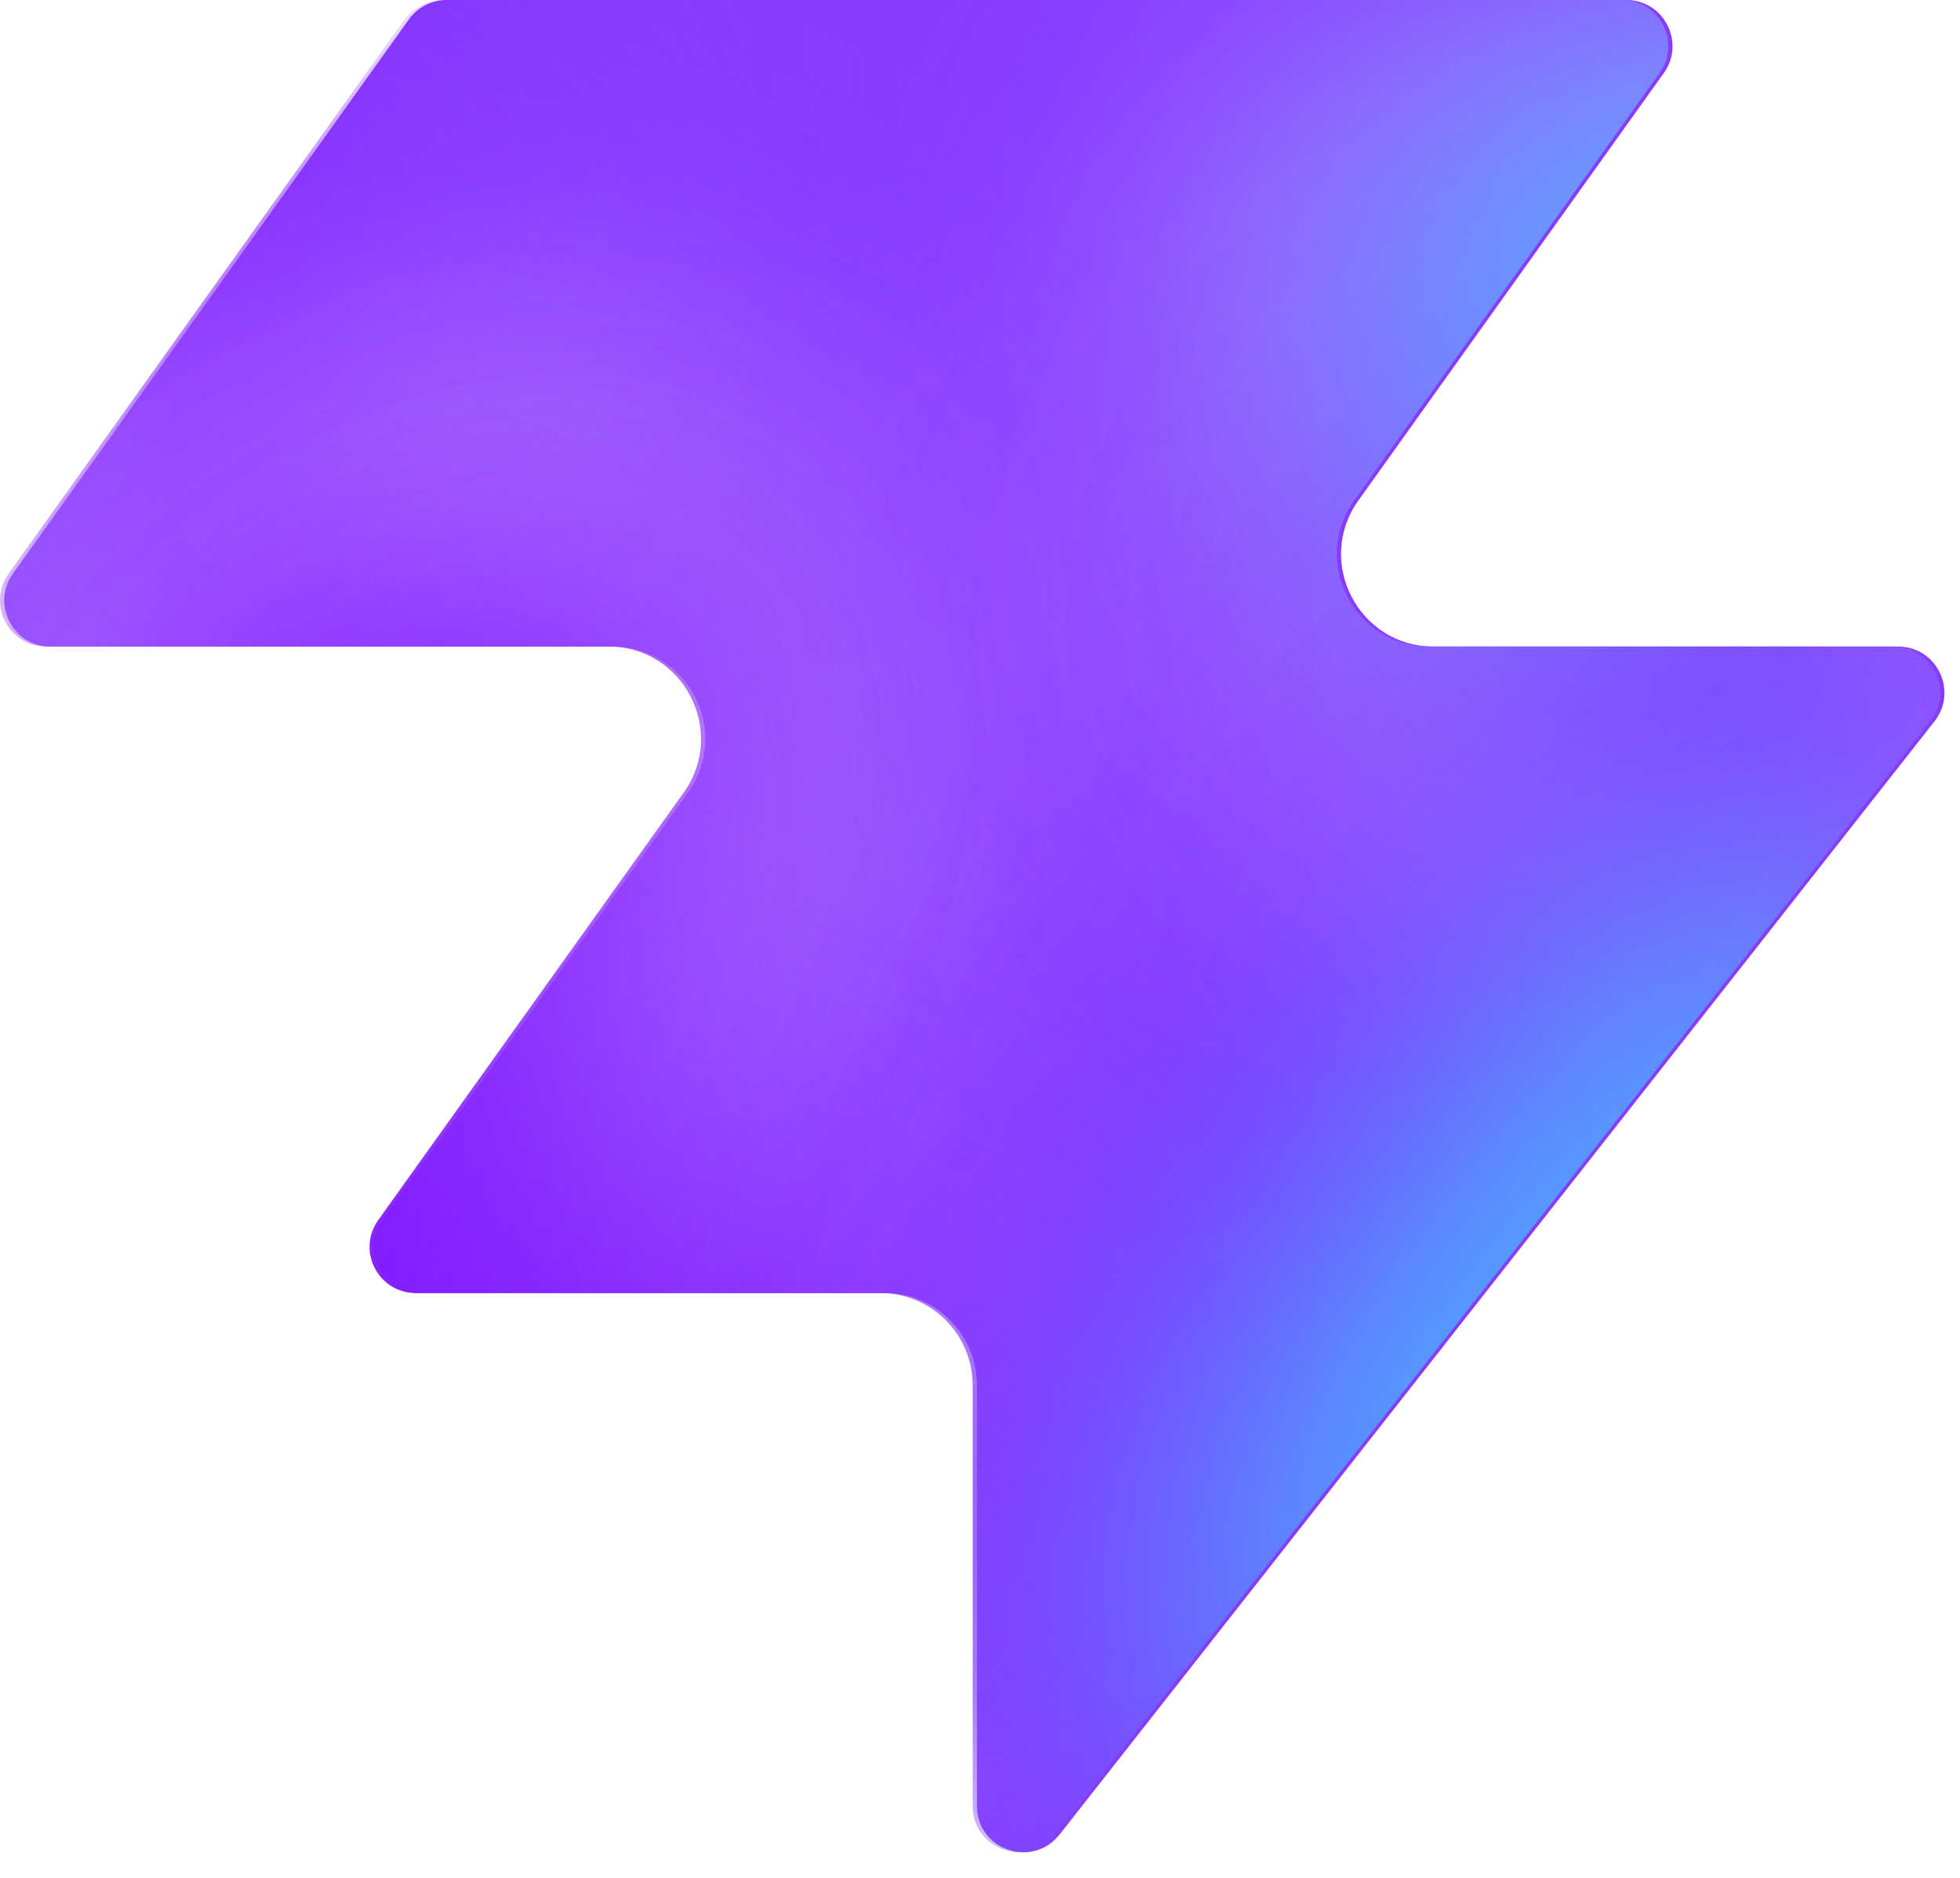
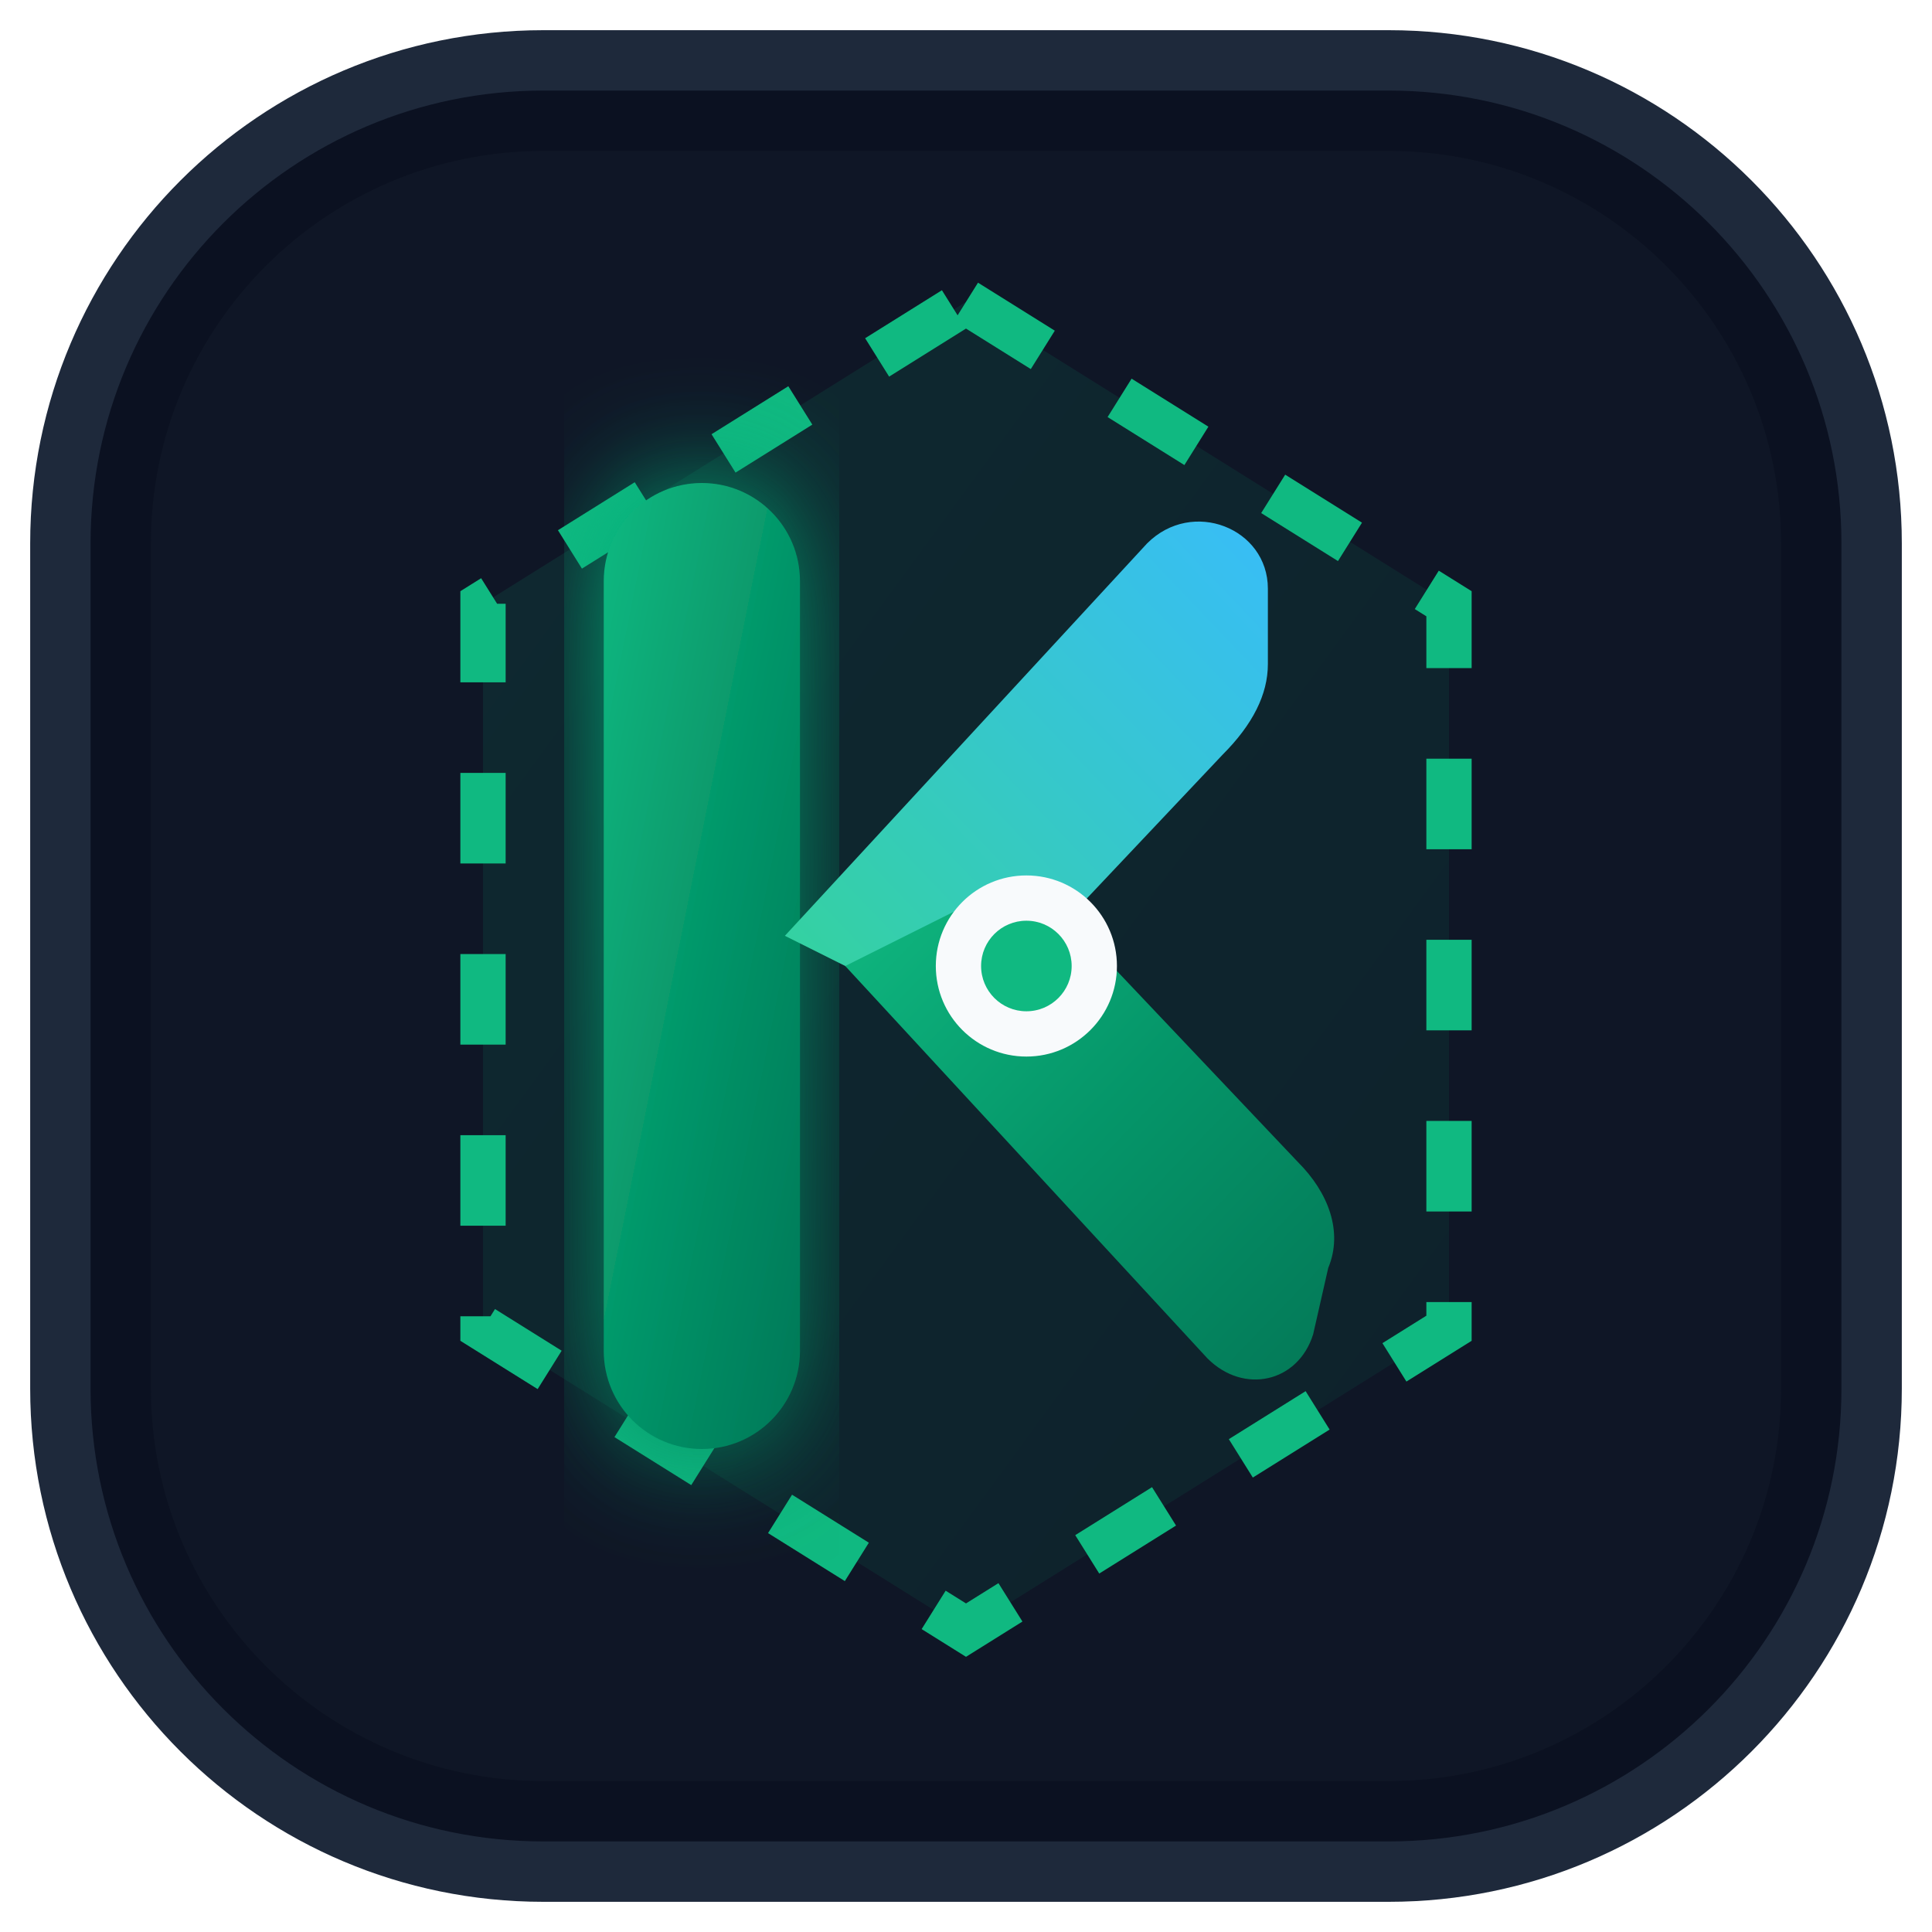
- <svg xmlns="http://www.w3.org/2000/svg" width="48" height="46" fill="none" viewBox="0 0 48 46">
-   <path fill="#863bff" d="M25.946 44.938c-.664.845-2.021.375-2.021-.698V33.937a2.26 2.26 0 0 0-2.262-2.262H10.287c-.92 0-1.456-1.04-.92-1.788l7.48-10.471c1.07-1.497 0-3.578-1.842-3.578H1.237c-.92 0-1.456-1.04-.92-1.788L10.013.474c.214-.297.556-.474.92-.474h28.894c.92 0 1.456 1.04.92 1.788l-7.48 10.471c-1.07 1.498 0 3.579 1.842 3.579h11.377c.943 0 1.473 1.088.89 1.83L25.947 44.94z" style="fill:#863bff;fill:color(display-p3 .525 .23 1);fill-opacity:1" />
-   <mask id="a" width="48" height="46" x="0" y="0" maskUnits="userSpaceOnUse" style="mask-type:alpha">
-     <path fill="#000" d="M25.842 44.938c-.664.844-2.021.375-2.021-.698V33.937a2.26 2.26 0 0 0-2.262-2.262H10.183c-.92 0-1.456-1.04-.92-1.788l7.48-10.471c1.07-1.498 0-3.579-1.842-3.579H1.133c-.92 0-1.456-1.04-.92-1.787L9.91.473c.214-.297.556-.474.92-.474h28.894c.92 0 1.456 1.04.92 1.788l-7.48 10.471c-1.07 1.498 0 3.578 1.842 3.578h11.377c.943 0 1.473 1.088.89 1.832L25.843 44.94z" style="fill:#000;fill-opacity:1" />
-   </mask>
-   <g mask="url(#a)">
-     <g filter="url(#b)">
-       <ellipse cx="5.508" cy="14.704" fill="#ede6ff" rx="5.508" ry="14.704" style="fill:#ede6ff;fill:color(display-p3 .927 .903 1);fill-opacity:1" transform="matrix(.00324 1 1 -.00324 -4.47 31.516)" />
-     </g>
-     <g filter="url(#c)">
-       <ellipse cx="10.399" cy="29.851" fill="#ede6ff" rx="10.399" ry="29.851" style="fill:#ede6ff;fill:color(display-p3 .927 .903 1);fill-opacity:1" transform="matrix(.00324 1 1 -.00324 -39.328 7.883)" />
-     </g>
-     <g filter="url(#d)">
-       <ellipse cx="5.508" cy="30.487" fill="#7e14ff" rx="5.508" ry="30.487" style="fill:#7e14ff;fill:color(display-p3 .492 .077 1);fill-opacity:1" transform="rotate(89.814 -25.913 -14.639)scale(1 -1)" />
-     </g>
-     <g filter="url(#e)">
-       <ellipse cx="5.508" cy="30.599" fill="#7e14ff" rx="5.508" ry="30.599" style="fill:#7e14ff;fill:color(display-p3 .492 .077 1);fill-opacity:1" transform="rotate(89.814 -32.644 -3.334)scale(1 -1)" />
-     </g>
-     <g filter="url(#f)">
-       <ellipse cx="5.508" cy="30.599" fill="#7e14ff" rx="5.508" ry="30.599" style="fill:#7e14ff;fill:color(display-p3 .492 .077 1);fill-opacity:1" transform="matrix(.00324 1 1 -.00324 -34.34 30.47)" />
-     </g>
-     <g filter="url(#g)">
-       <ellipse cx="14.072" cy="22.078" fill="#ede6ff" rx="14.072" ry="22.078" style="fill:#ede6ff;fill:color(display-p3 .927 .903 1);fill-opacity:1" transform="rotate(93.35 24.506 48.493)scale(-1 1)" />
-     </g>
-     <g filter="url(#h)">
-       <ellipse cx="3.47" cy="21.501" fill="#7e14ff" rx="3.47" ry="21.501" style="fill:#7e14ff;fill:color(display-p3 .492 .077 1);fill-opacity:1" transform="rotate(89.009 28.708 47.59)scale(-1 1)" />
-     </g>
-     <g filter="url(#i)">
-       <ellipse cx="3.47" cy="21.501" fill="#7e14ff" rx="3.47" ry="21.501" style="fill:#7e14ff;fill:color(display-p3 .492 .077 1);fill-opacity:1" transform="rotate(89.009 28.708 47.59)scale(-1 1)" />
-     </g>
-     <g filter="url(#j)">
-       <ellipse cx=".387" cy="8.972" fill="#7e14ff" rx="4.407" ry="29.108" style="fill:#7e14ff;fill:color(display-p3 .492 .077 1);fill-opacity:1" transform="rotate(39.51 .387 8.972)" />
-     </g>
-     <g filter="url(#k)">
-       <ellipse cx="47.523" cy="-6.092" fill="#7e14ff" rx="4.407" ry="29.108" style="fill:#7e14ff;fill:color(display-p3 .492 .077 1);fill-opacity:1" transform="rotate(37.892 47.523 -6.092)" />
-     </g>
-     <g filter="url(#l)">
-       <ellipse cx="41.412" cy="6.333" fill="#47bfff" rx="5.971" ry="9.665" style="fill:#47bfff;fill:color(display-p3 .28 .748 1);fill-opacity:1" transform="rotate(37.892 41.412 6.333)" />
-     </g>
-     <g filter="url(#m)">
-       <ellipse cx="-1.879" cy="38.332" fill="#7e14ff" rx="4.407" ry="29.108" style="fill:#7e14ff;fill:color(display-p3 .492 .077 1);fill-opacity:1" transform="rotate(37.892 -1.88 38.332)" />
-     </g>
-     <g filter="url(#n)">
-       <ellipse cx="-1.879" cy="38.332" fill="#7e14ff" rx="4.407" ry="29.108" style="fill:#7e14ff;fill:color(display-p3 .492 .077 1);fill-opacity:1" transform="rotate(37.892 -1.88 38.332)" />
-     </g>
-     <g filter="url(#o)">
-       <ellipse cx="35.651" cy="29.907" fill="#7e14ff" rx="4.407" ry="29.108" style="fill:#7e14ff;fill:color(display-p3 .492 .077 1);fill-opacity:1" transform="rotate(37.892 35.651 29.907)" />
-     </g>
-     <g filter="url(#p)">
-       <ellipse cx="38.418" cy="32.4" fill="#47bfff" rx="5.971" ry="15.297" style="fill:#47bfff;fill:color(display-p3 .28 .748 1);fill-opacity:1" transform="rotate(37.892 38.418 32.4)" />
-     </g>
-   </g>
+ <svg xmlns="http://www.w3.org/2000/svg" viewBox="0 0 64 64" width="64" height="64" fill="none">
  <defs>
-     <filter id="b" width="60.045" height="41.654" x="-19.77" y="16.149" color-interpolation-filters="sRGB" filterUnits="userSpaceOnUse">
-       <feFlood flood-opacity="0" result="BackgroundImageFix" />
-       <feBlend in="SourceGraphic" in2="BackgroundImageFix" result="shape" />
-       <feGaussianBlur result="effect1_foregroundBlur_2002_17158" stdDeviation="7.659" />
-     </filter>
-     <filter id="c" width="90.34" height="51.437" x="-54.613" y="-7.533" color-interpolation-filters="sRGB" filterUnits="userSpaceOnUse">
-       <feFlood flood-opacity="0" result="BackgroundImageFix" />
-       <feBlend in="SourceGraphic" in2="BackgroundImageFix" result="shape" />
-       <feGaussianBlur result="effect1_foregroundBlur_2002_17158" stdDeviation="7.659" />
-     </filter>
-     <filter id="d" width="79.355" height="29.4" x="-49.64" y="2.03" color-interpolation-filters="sRGB" filterUnits="userSpaceOnUse">
-       <feFlood flood-opacity="0" result="BackgroundImageFix" />
-       <feBlend in="SourceGraphic" in2="BackgroundImageFix" result="shape" />
-       <feGaussianBlur result="effect1_foregroundBlur_2002_17158" stdDeviation="4.596" />
-     </filter>
-     <filter id="e" width="79.579" height="29.4" x="-45.045" y="20.029" color-interpolation-filters="sRGB" filterUnits="userSpaceOnUse">
-       <feFlood flood-opacity="0" result="BackgroundImageFix" />
-       <feBlend in="SourceGraphic" in2="BackgroundImageFix" result="shape" />
-       <feGaussianBlur result="effect1_foregroundBlur_2002_17158" stdDeviation="4.596" />
-     </filter>
-     <filter id="f" width="79.579" height="29.4" x="-43.513" y="21.178" color-interpolation-filters="sRGB" filterUnits="userSpaceOnUse">
-       <feFlood flood-opacity="0" result="BackgroundImageFix" />
-       <feBlend in="SourceGraphic" in2="BackgroundImageFix" result="shape" />
-       <feGaussianBlur result="effect1_foregroundBlur_2002_17158" stdDeviation="4.596" />
-     </filter>
-     <filter id="g" width="74.749" height="58.852" x="15.756" y="-17.901" color-interpolation-filters="sRGB" filterUnits="userSpaceOnUse">
-       <feFlood flood-opacity="0" result="BackgroundImageFix" />
-       <feBlend in="SourceGraphic" in2="BackgroundImageFix" result="shape" />
-       <feGaussianBlur result="effect1_foregroundBlur_2002_17158" stdDeviation="7.659" />
-     </filter>
-     <filter id="h" width="61.377" height="25.362" x="23.548" y="2.284" color-interpolation-filters="sRGB" filterUnits="userSpaceOnUse">
-       <feFlood flood-opacity="0" result="BackgroundImageFix" />
-       <feBlend in="SourceGraphic" in2="BackgroundImageFix" result="shape" />
-       <feGaussianBlur result="effect1_foregroundBlur_2002_17158" stdDeviation="4.596" />
-     </filter>
-     <filter id="i" width="61.377" height="25.362" x="23.548" y="2.284" color-interpolation-filters="sRGB" filterUnits="userSpaceOnUse">
-       <feFlood flood-opacity="0" result="BackgroundImageFix" />
-       <feBlend in="SourceGraphic" in2="BackgroundImageFix" result="shape" />
-       <feGaussianBlur result="effect1_foregroundBlur_2002_17158" stdDeviation="4.596" />
-     </filter>
-     <filter id="j" width="56.045" height="63.649" x="-27.636" y="-22.853" color-interpolation-filters="sRGB" filterUnits="userSpaceOnUse">
-       <feFlood flood-opacity="0" result="BackgroundImageFix" />
-       <feBlend in="SourceGraphic" in2="BackgroundImageFix" result="shape" />
-       <feGaussianBlur result="effect1_foregroundBlur_2002_17158" stdDeviation="4.596" />
-     </filter>
-     <filter id="k" width="54.814" height="64.646" x="20.116" y="-38.415" color-interpolation-filters="sRGB" filterUnits="userSpaceOnUse">
-       <feFlood flood-opacity="0" result="BackgroundImageFix" />
-       <feBlend in="SourceGraphic" in2="BackgroundImageFix" result="shape" />
-       <feGaussianBlur result="effect1_foregroundBlur_2002_17158" stdDeviation="4.596" />
-     </filter>
-     <filter id="l" width="33.541" height="35.313" x="24.641" y="-11.323" color-interpolation-filters="sRGB" filterUnits="userSpaceOnUse">
-       <feFlood flood-opacity="0" result="BackgroundImageFix" />
-       <feBlend in="SourceGraphic" in2="BackgroundImageFix" result="shape" />
-       <feGaussianBlur result="effect1_foregroundBlur_2002_17158" stdDeviation="4.596" />
-     </filter>
-     <filter id="m" width="54.814" height="64.646" x="-29.286" y="6.009" color-interpolation-filters="sRGB" filterUnits="userSpaceOnUse">
-       <feFlood flood-opacity="0" result="BackgroundImageFix" />
-       <feBlend in="SourceGraphic" in2="BackgroundImageFix" result="shape" />
-       <feGaussianBlur result="effect1_foregroundBlur_2002_17158" stdDeviation="4.596" />
-     </filter>
-     <filter id="n" width="54.814" height="64.646" x="-29.286" y="6.009" color-interpolation-filters="sRGB" filterUnits="userSpaceOnUse">
-       <feFlood flood-opacity="0" result="BackgroundImageFix" />
-       <feBlend in="SourceGraphic" in2="BackgroundImageFix" result="shape" />
-       <feGaussianBlur result="effect1_foregroundBlur_2002_17158" stdDeviation="4.596" />
-     </filter>
-     <filter id="o" width="54.814" height="64.646" x="8.244" y="-2.416" color-interpolation-filters="sRGB" filterUnits="userSpaceOnUse">
-       <feFlood flood-opacity="0" result="BackgroundImageFix" />
-       <feBlend in="SourceGraphic" in2="BackgroundImageFix" result="shape" />
-       <feGaussianBlur result="effect1_foregroundBlur_2002_17158" stdDeviation="4.596" />
-     </filter>
-     <filter id="p" width="39.409" height="43.623" x="18.713" y="10.588" color-interpolation-filters="sRGB" filterUnits="userSpaceOnUse">
-       <feFlood flood-opacity="0" result="BackgroundImageFix" />
-       <feBlend in="SourceGraphic" in2="BackgroundImageFix" result="shape" />
-       <feGaussianBlur result="effect1_foregroundBlur_2002_17158" stdDeviation="4.596" />
+     <linearGradient id="kb-grad" x1="0%" y1="0%" x2="100%" y2="100%">
+       <stop offset="0%" stop-color="#10B981" />
+       <stop offset="50%" stop-color="#059669" />
+       <stop offset="100%" stop-color="#047857" />
+     </linearGradient>
+     <linearGradient id="kb-accent" x1="0%" y1="100%" x2="100%" y2="0%">
+       <stop offset="0%" stop-color="#34D399" />
+       <stop offset="100%" stop-color="#38BDF8" />
+     </linearGradient>
+     <filter id="kb-glow" x="-20%" y="-20%" width="140%" height="140%">
+       <feGaussianBlur stdDeviation="2" result="blur" />
+       <feComposite in="SourceGraphic" in2="blur" operator="over" />
    </filter>
  </defs>
+   <rect x="2" y="2" width="60" height="60" rx="16" fill="#0B1121" stroke="#1E293B" stroke-width="2" />
+   <rect x="5" y="5" width="54" height="54" rx="13" fill="#111827" fill-opacity="0.8" />
+   <path d="M32 10 L48 20 L48 44 L32 54 L16 44 L16 20 Z" fill="url(#kb-grad)" fill-opacity="0.12" stroke="#10B981" stroke-width="1.5" stroke-dasharray="3 3" />
+   <rect x="20" y="16" width="6.5" height="32" rx="3.25" fill="url(#kb-grad)" filter="url(#kb-glow)" />
+   <path d="M26 31 L38 18 C39.5 16.5 42 17.5 42 19.5 L42 22 C42 23 41.5 24 40.5 25 L32 34 Z" fill="url(#kb-accent)" />
+   <path d="M28 32 L40 45 C41.2 46.2 43 45.8 43.5 44.2 L44 42 C44.5 40.8 44 39.5 43 38.5 L34 29 Z" fill="url(#kb-grad)" />
+   <circle cx="34" cy="32" r="3" fill="#F8FAFC" />
+   <circle cx="34" cy="32" r="1.5" fill="#10B981" />
</svg>
